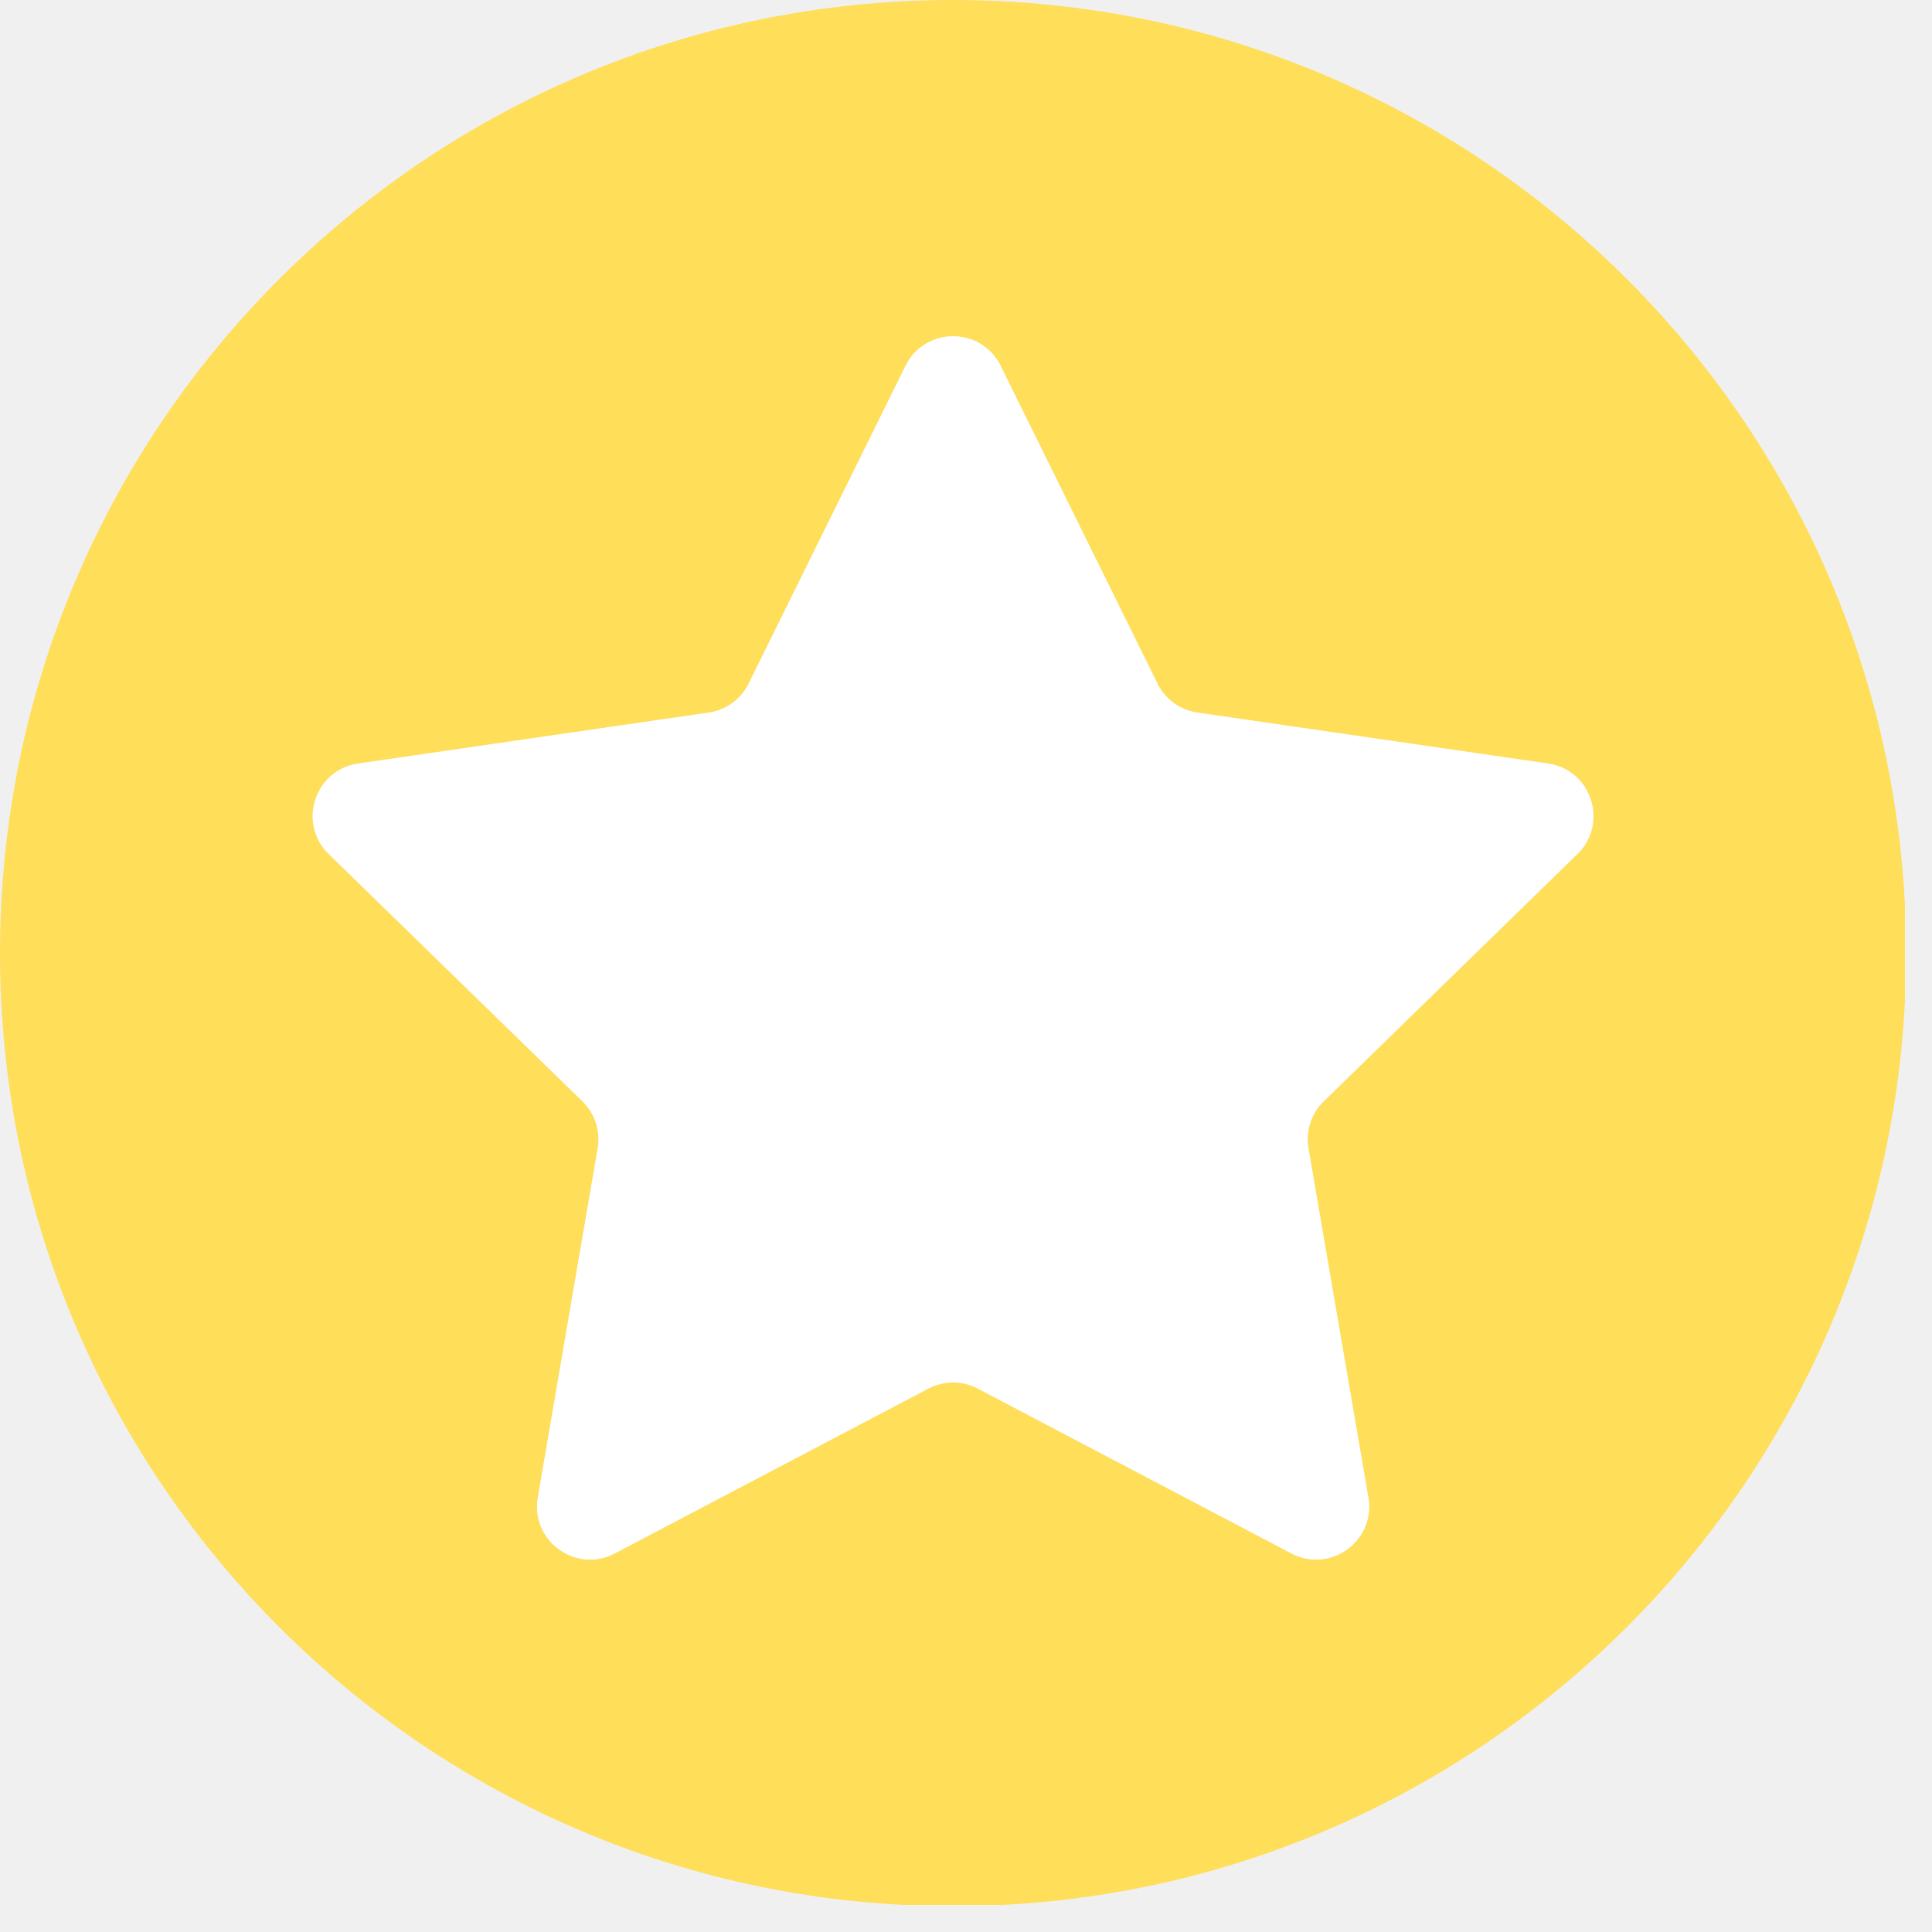
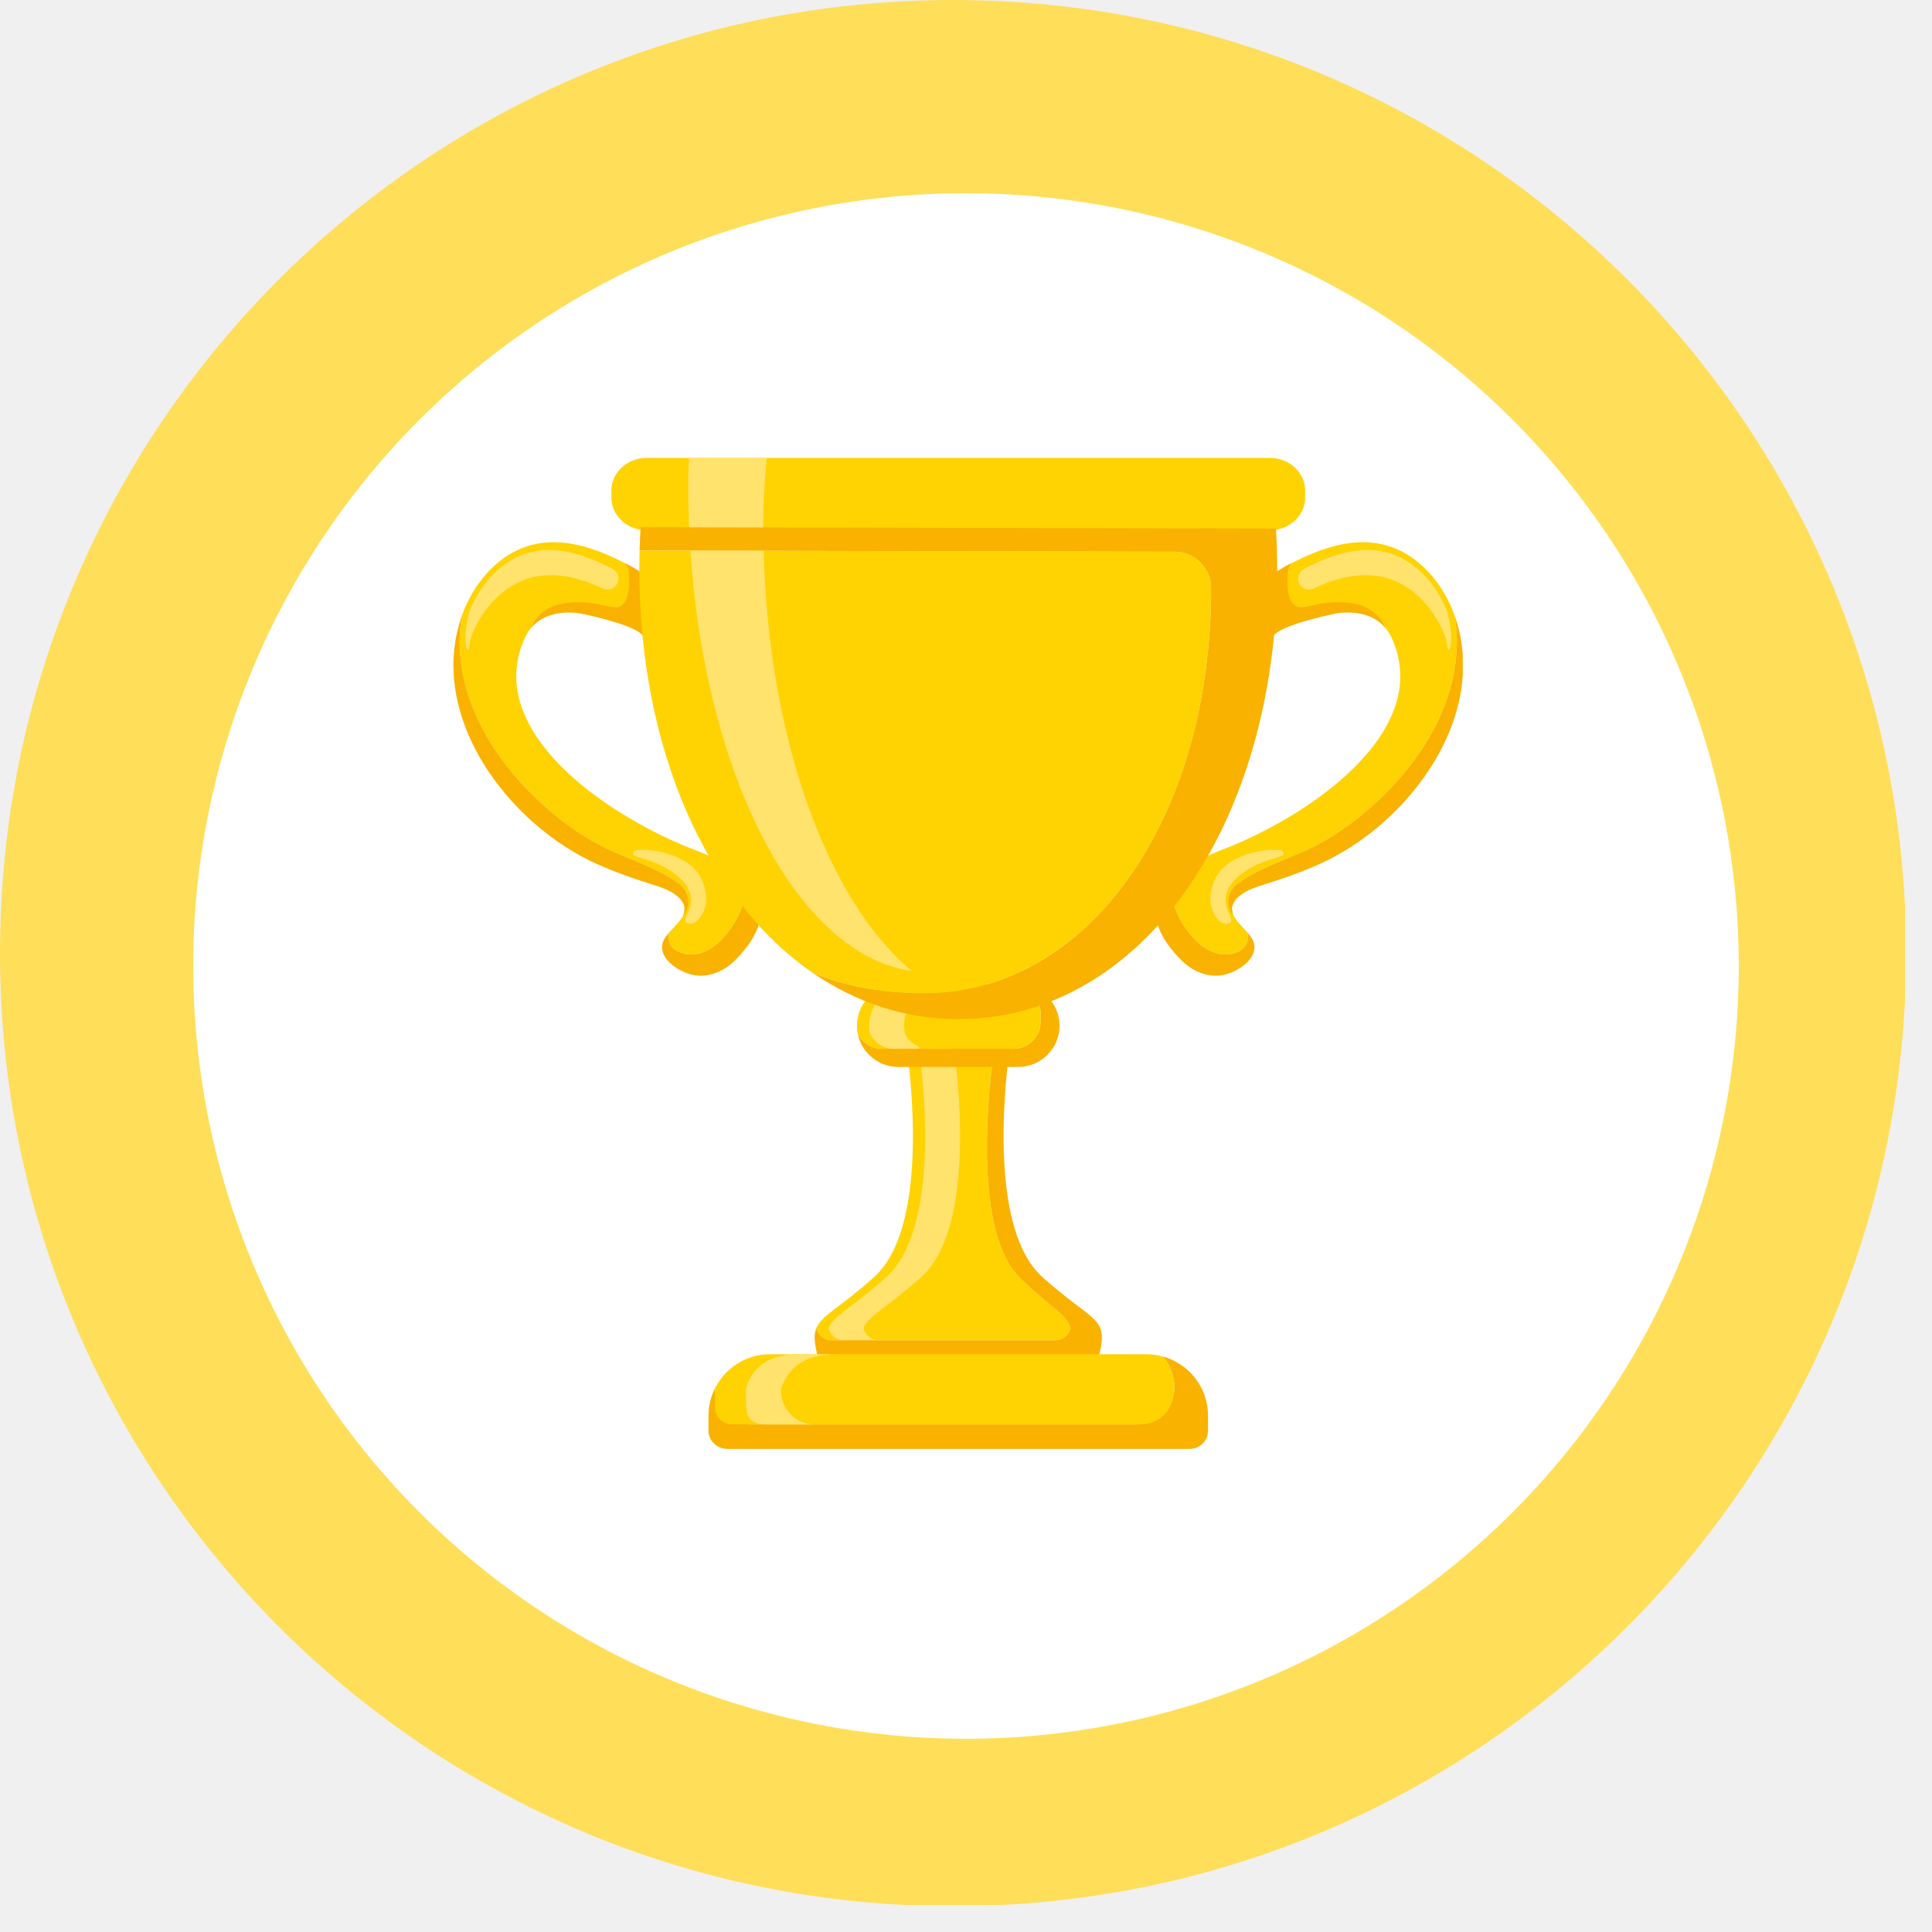
<svg xmlns="http://www.w3.org/2000/svg" width="500" zoomAndPan="magnify" viewBox="0 0 375 375" height="500" preserveAspectRatio="xMidYMid meet" version="1.0">
  <defs>
-     <clipPath id="d727af635d">
+     <clipPath id="5d843128ac">
      <path d="M 0 0 L 369.75 0 L 369.75 369.75 L 0 369.75 Z M 0 0 " clip-rule="nonzero" />
    </clipPath>
+     <clipPath id="2eeab8f657">
+       <path d="M 37.5 37.5 L 337.5 37.5 L 337.5 337.5 L 37.5 337.5 Z M 37.5 37.5 " clip-rule="nonzero" />
+     </clipPath>
+     <clipPath id="74c3a7966f">
+       <path d="M 238 119 L 283.922 119 L 283.922 178 L 238 178 Z M 238 119 " clip-rule="nonzero" />
+     </clipPath>
+     <clipPath id="2e01c5d701">
+       <path d="M 137.074 263.246 L 235 263.246 L 235 281.227 L 137.074 281.227 Z M 137.074 263.246 " clip-rule="nonzero" />
+     </clipPath>
+     <clipPath id="48eed32c01">
+       <path d="M 118 88.273 L 254 88.273 L 254 103 L 118 103 Z M 118 88.273 " clip-rule="nonzero" />
+     </clipPath>
+     <clipPath id="890f99278d">
+       <path d="M 133 88.273 L 149 88.273 L 149 103 L 133 103 Z M 133 88.273 " clip-rule="nonzero" />
+     </clipPath>
  </defs>
-   <g clip-path="url(#d727af635d)">
+   <g clip-path="url(#5d843128ac)">
    <path fill="#ffde59" d="M 184.98 0 C 82.824 0 0 82.824 0 184.992 C 0 287.16 82.824 369.988 184.98 369.988 C 287.141 369.988 369.977 287.164 369.977 184.992 C 369.977 82.82 287.164 0 184.98 0 Z M 306.168 165.762 L 256.926 213.766 C 256.328 214.352 255.809 214.996 255.367 215.703 C 254.926 216.414 254.578 217.164 254.32 217.957 C 254.062 218.75 253.902 219.562 253.844 220.395 C 253.785 221.23 253.824 222.055 253.965 222.879 L 265.594 290.664 C 267.035 299.07 258.211 305.484 250.66 301.512 L 189.781 269.512 C 189.043 269.121 188.27 268.828 187.461 268.629 C 186.648 268.426 185.828 268.328 184.992 268.328 C 184.16 268.328 183.336 268.426 182.527 268.629 C 181.715 268.828 180.941 269.121 180.203 269.512 L 119.328 301.512 C 111.777 305.484 102.953 299.07 104.395 290.664 L 116.02 222.879 C 116.16 222.055 116.203 221.23 116.141 220.395 C 116.082 219.562 115.922 218.75 115.664 217.957 C 115.406 217.164 115.059 216.414 114.617 215.703 C 114.18 214.996 113.66 214.352 113.062 213.766 L 63.812 165.762 C 57.699 159.809 61.07 149.434 69.516 148.207 L 137.57 138.316 C 138.395 138.195 139.195 137.98 139.965 137.664 C 140.738 137.352 141.465 136.949 142.137 136.457 C 142.812 135.969 143.422 135.402 143.957 134.766 C 144.496 134.129 144.949 133.434 145.32 132.688 L 175.762 71.012 C 179.539 63.367 190.445 63.367 194.223 71.012 L 224.66 132.688 C 225.031 133.434 225.484 134.129 226.02 134.766 C 226.559 135.402 227.164 135.969 227.84 136.457 C 228.516 136.949 229.238 137.352 230.012 137.664 C 230.785 137.98 231.582 138.195 232.41 138.316 L 300.461 148.207 C 308.914 149.434 312.285 159.809 306.176 165.762 Z M 306.168 165.762 " fill-opacity="1" fill-rule="nonzero" />
  </g>
  <path fill="#ffffff" d="M 194.223 71.012 L 224.66 132.688 C 225.031 133.434 225.484 134.129 226.02 134.766 C 226.559 135.402 227.164 135.969 227.84 136.457 C 228.516 136.949 229.238 137.352 230.012 137.664 C 230.785 137.98 231.582 138.195 232.41 138.316 L 300.461 148.207 C 308.902 149.438 312.273 159.809 306.168 165.762 L 256.926 213.766 C 256.328 214.352 255.809 214.996 255.367 215.703 C 254.926 216.414 254.578 217.164 254.32 217.957 C 254.062 218.75 253.902 219.562 253.844 220.395 C 253.785 221.23 253.824 222.055 253.965 222.879 L 265.594 290.664 C 267.035 299.07 258.211 305.484 250.66 301.512 L 189.781 269.512 C 189.043 269.121 188.27 268.828 187.461 268.629 C 186.648 268.426 185.828 268.328 184.992 268.328 C 184.16 268.328 183.336 268.426 182.527 268.629 C 181.715 268.828 180.941 269.121 180.203 269.512 L 119.328 301.512 C 111.777 305.484 102.953 299.07 104.395 290.664 L 116.02 222.879 C 116.16 222.055 116.203 221.23 116.141 220.395 C 116.082 219.562 115.922 218.75 115.664 217.957 C 115.406 217.164 115.059 216.414 114.617 215.703 C 114.18 214.996 113.66 214.352 113.062 213.766 L 63.812 165.762 C 57.699 159.809 61.07 149.434 69.516 148.207 L 137.57 138.316 C 138.395 138.195 139.195 137.98 139.965 137.664 C 140.738 137.352 141.465 136.949 142.137 136.457 C 142.812 135.969 143.422 135.402 143.957 134.766 C 144.496 134.129 144.949 133.434 145.32 132.688 L 175.762 71.012 C 179.539 63.363 190.445 63.363 194.223 71.012 Z M 194.223 71.012 " fill-opacity="1" fill-rule="nonzero" />
+   <g clip-path="url(#2eeab8f657)">
+     <path fill="#ffffff" d="M 337.496 187.496 C 337.496 189.953 337.434 192.406 337.316 194.859 C 337.195 197.309 337.016 199.758 336.773 202.199 C 336.531 204.645 336.23 207.078 335.871 209.508 C 335.512 211.934 335.094 214.352 334.613 216.762 C 334.133 219.168 333.598 221.562 333 223.945 C 332.402 226.324 331.75 228.691 331.035 231.039 C 330.324 233.391 329.555 235.719 328.727 238.031 C 327.898 240.34 327.016 242.633 326.078 244.898 C 325.137 247.168 324.145 249.41 323.094 251.629 C 322.043 253.848 320.941 256.043 319.785 258.207 C 318.625 260.371 317.418 262.508 316.156 264.613 C 314.895 266.719 313.582 268.789 312.215 270.832 C 310.852 272.875 309.438 274.879 307.977 276.852 C 306.516 278.824 305.004 280.758 303.449 282.656 C 301.891 284.555 300.289 286.41 298.641 288.23 C 296.988 290.051 295.297 291.828 293.562 293.562 C 291.828 295.297 290.051 296.988 288.23 298.641 C 286.41 300.289 284.555 301.891 282.656 303.449 C 280.758 305.004 278.824 306.516 276.852 307.977 C 274.879 309.438 272.875 310.852 270.832 312.215 C 268.789 313.578 266.719 314.895 264.613 316.156 C 262.508 317.418 260.371 318.625 258.207 319.785 C 256.043 320.941 253.848 322.043 251.629 323.094 C 249.41 324.145 247.168 325.137 244.898 326.078 C 242.633 327.016 240.34 327.898 238.031 328.727 C 235.719 329.555 233.391 330.324 231.039 331.035 C 228.691 331.75 226.324 332.402 223.945 333 C 221.562 333.598 219.168 334.133 216.762 334.613 C 214.352 335.094 211.934 335.512 209.508 335.871 C 207.078 336.23 204.645 336.531 202.199 336.773 C 199.758 337.016 197.309 337.195 194.859 337.316 C 192.406 337.434 189.953 337.496 187.496 337.496 C 185.043 337.496 182.59 337.434 180.137 337.316 C 177.688 337.195 175.238 337.016 172.797 336.773 C 170.352 336.531 167.918 336.23 165.488 335.871 C 163.059 335.512 160.641 335.094 158.234 334.613 C 155.828 334.133 153.434 333.598 151.051 333 C 148.672 332.402 146.305 331.75 143.957 331.035 C 141.605 330.324 139.277 329.555 136.965 328.727 C 134.652 327.898 132.363 327.016 130.098 326.078 C 127.828 325.137 125.586 324.145 123.367 323.094 C 121.145 322.043 118.953 320.941 116.789 319.785 C 114.625 318.625 112.488 317.418 110.383 316.156 C 108.277 314.895 106.203 313.582 104.164 312.215 C 102.121 310.852 100.117 309.438 98.145 307.977 C 96.172 306.516 94.238 305.004 92.34 303.449 C 90.441 301.891 88.586 300.289 86.766 298.641 C 84.945 296.988 83.168 295.297 81.434 293.562 C 79.699 291.828 78.004 290.051 76.355 288.23 C 74.707 286.41 73.105 284.555 71.547 282.656 C 69.992 280.758 68.48 278.824 67.02 276.852 C 65.555 274.879 64.145 272.875 62.777 270.832 C 61.414 268.789 60.102 266.719 58.84 264.613 C 57.578 262.508 56.367 260.371 55.211 258.207 C 54.055 256.043 52.949 253.848 51.902 251.629 C 50.852 249.41 49.855 247.168 48.918 244.898 C 47.977 242.633 47.094 240.34 46.27 238.031 C 45.441 235.719 44.672 233.391 43.957 231.039 C 43.246 228.691 42.59 226.324 41.996 223.945 C 41.398 221.562 40.859 219.168 40.383 216.762 C 39.902 214.352 39.484 211.934 39.125 209.508 C 38.762 207.078 38.465 204.645 38.223 202.199 C 37.98 199.758 37.801 197.309 37.68 194.859 C 37.559 192.406 37.5 189.953 37.5 187.496 C 37.5 185.043 37.559 182.59 37.68 180.137 C 37.801 177.688 37.98 175.238 38.223 172.797 C 38.465 170.352 38.762 167.918 39.125 165.488 C 39.484 163.059 39.902 160.641 40.383 158.234 C 40.859 155.828 41.398 153.434 41.996 151.051 C 42.59 148.672 43.246 146.305 43.957 143.957 C 44.672 141.605 45.441 139.277 46.27 136.965 C 47.094 134.652 47.977 132.363 48.918 130.098 C 49.855 127.828 50.852 125.586 51.902 123.367 C 52.949 121.145 54.055 118.953 55.211 116.789 C 56.367 114.625 57.578 112.488 58.84 110.383 C 60.102 108.277 61.414 106.203 62.777 104.164 C 64.145 102.121 65.555 100.117 67.02 98.145 C 68.48 96.172 69.992 94.238 71.547 92.34 C 73.105 90.441 74.707 88.586 76.355 86.766 C 78.004 84.945 79.699 83.168 81.434 81.434 C 83.168 79.699 84.945 78.004 86.766 76.355 C 88.586 74.707 90.441 73.105 92.34 71.547 C 94.238 69.992 96.172 68.48 98.145 67.02 C 100.117 65.555 102.121 64.145 104.164 62.777 C 106.203 61.414 108.277 60.102 110.383 58.84 C 112.488 57.578 114.625 56.367 116.789 55.211 C 118.953 54.055 121.145 52.949 123.367 51.902 C 125.586 50.852 127.828 49.855 130.098 48.918 C 132.363 47.977 134.652 47.094 136.965 46.27 C 139.277 45.441 141.605 44.672 143.957 43.957 C 146.305 43.246 148.672 42.59 151.051 41.996 C 153.434 41.398 155.828 40.859 158.234 40.383 C 160.641 39.902 163.059 39.484 165.488 39.125 C 167.918 38.762 170.352 38.465 172.797 38.223 C 175.238 37.98 177.688 37.801 180.137 37.68 C 182.59 37.559 185.043 37.5 187.496 37.5 C 189.953 37.5 192.406 37.559 194.859 37.68 C 197.309 37.801 199.758 37.98 202.199 38.223 C 204.645 38.465 207.078 38.762 209.508 39.125 C 211.934 39.484 214.352 39.902 216.762 40.383 C 219.168 40.859 221.562 41.398 223.945 41.996 C 226.324 42.59 228.691 43.246 231.039 43.957 C 233.391 44.672 235.719 45.441 238.031 46.27 C 240.34 47.094 242.633 47.977 244.898 48.918 C 247.168 49.855 249.41 50.852 251.629 51.902 C 253.848 52.949 256.043 54.055 258.207 55.211 C 260.371 56.367 262.508 57.578 264.613 58.84 C 266.719 60.102 268.789 61.414 270.832 62.777 C 272.875 64.145 274.879 65.555 276.852 67.02 C 278.824 68.48 280.758 69.992 282.656 71.547 C 284.555 73.105 286.41 74.707 288.23 76.355 C 290.051 78.004 291.828 79.699 293.562 81.434 C 295.297 83.168 296.988 84.945 298.641 86.766 C 300.289 88.586 301.891 90.441 303.449 92.34 C 305.004 94.238 306.516 96.172 307.977 98.145 C 309.438 100.117 310.852 102.121 312.215 104.164 C 313.578 106.203 314.895 108.277 316.156 110.383 C 317.418 112.488 318.625 114.625 319.785 116.789 C 320.941 118.953 322.043 121.145 323.094 123.367 C 324.145 125.586 325.137 127.828 326.078 130.098 C 327.016 132.363 327.898 134.652 328.727 136.965 C 329.555 139.277 330.324 141.605 331.035 143.957 C 331.75 146.305 332.402 148.672 333 151.051 C 333.598 153.434 334.133 155.828 334.613 158.234 C 335.094 160.641 335.512 163.059 335.871 165.488 C 336.23 167.918 336.531 170.352 336.773 172.797 C 337.016 175.238 337.195 177.688 337.316 180.137 C 337.434 182.59 337.496 185.043 337.496 187.496 Z M 337.496 187.496 " fill-opacity="1" fill-rule="nonzero" />
+   </g>
+   <path fill="#f9b200" d="M 132.559 185.043 C 135.504 185.859 138.5 184.164 140.363 182.035 C 142.41 179.699 143.594 177.555 144.164 175.383 C 144.715 173.258 144.551 171.469 143.941 169.934 C 146.73 172.316 148.512 175.441 147.277 179.473 C 146.613 181.668 145.074 183.984 142.711 186.359 C 140.707 188.367 137.895 189.715 134.961 189.309 C 132.395 188.949 128.492 186.707 128.5 183.805 C 128.504 182.793 129.105 181.883 129.863 181.008 C 129.473 182.945 130.402 184.445 132.559 185.043 " fill-opacity="1" fill-rule="nonzero" />
+   <path fill="#ffd202" d="M 131.723 171.469 C 127.148 168.148 121.512 166.672 116.512 164.082 C 111.938 161.707 107.75 158.484 104.062 154.973 C 96.562 147.82 90.617 138.5 89.43 128.219 C 89.176 126.012 89.145 123.777 89.367 121.566 C 89.434 120.879 89.539 120.188 89.652 119.492 C 91.914 113.129 96.875 107.227 103.656 105.668 C 110.188 104.164 116.914 106.887 122.723 110.086 C 122.734 110.316 124.004 110.695 124.012 110.926 C 124.133 113.66 122.527 118.094 122.648 120.828 C 122.406 120.668 122.152 120.523 121.906 120.398 C 117.09 118.008 106.777 114.945 103.504 120.934 C 103.312 121.281 103.152 121.629 103.008 121.977 C 102.574 122.512 102.191 123.113 101.875 123.801 C 99.691 128.594 99.648 133.559 101.75 138.562 C 107.098 151.297 124.473 160.914 133.898 164.59 L 134.789 164.93 C 137.594 166.016 141.242 167.629 143.941 169.934 C 144.551 171.469 144.715 173.258 144.164 175.383 C 143.594 177.555 142.41 179.699 140.363 182.035 C 138.5 184.164 135.504 185.859 132.559 185.043 C 130.402 184.445 129.473 182.945 129.863 181.008 C 131.168 179.504 132.918 178.094 132.875 176.422 C 133.352 175.742 133.645 174.973 133.438 173.91 C 133.246 172.922 132.559 172.078 131.723 171.469 " fill-opacity="1" fill-rule="nonzero" />
+   <path fill="#f9b200" d="M 88.328 124.797 C 88.574 123.121 88.984 121.445 89.547 119.781 C 89.582 119.684 89.621 119.59 89.652 119.492 C 89.539 120.188 89.434 120.879 89.367 121.566 C 89.145 123.777 89.176 126.012 89.43 128.219 C 90.617 138.5 96.562 147.82 104.062 154.973 C 107.75 158.484 111.938 161.707 116.512 164.082 C 121.512 166.672 127.148 168.148 131.723 171.469 C 132.559 172.078 133.219 172.926 133.438 173.91 C 133.602 174.621 133.965 175.953 132.551 177.781 C 132.777 177.199 132.812 177.137 132.875 176.422 C 132.859 175.898 132.688 175.352 132.25 174.77 C 131.156 173.301 129.094 172.469 127.359 171.918 C 121.383 170.023 116.004 168.195 110.773 165.008 C 97.215 156.742 85.941 140.707 88.328 124.797 " fill-opacity="1" fill-rule="nonzero" />
+   <path fill="#f9b200" d="M 121.191 109.258 C 123.012 110.098 124.23 110.98 124.469 111.141 C 125.473 113.492 126.824 124.465 124.664 123.23 C 124.508 123.035 124.266 122.875 123.832 122.582 C 121.402 120.957 113.469 119.152 112.086 118.988 C 108.52 118.574 105.113 119.402 103.008 121.977 C 103.152 121.629 103.312 121.281 103.504 120.934 C 104.855 118.461 107.516 117.324 110.191 117 C 111.66 116.82 113.145 116.855 114.609 117.008 C 116.148 117.172 117.648 117.719 119.172 117.863 C 119.66 117.906 120.18 117.84 120.59 117.57 C 122.371 116.434 122.215 112.297 121.957 110.504 C 121.887 109.996 121.613 109.578 121.191 109.258 " fill-opacity="1" fill-rule="nonzero" />
+   <path fill="#ffe36c" d="M 91.312 123.961 C 93.336 118.438 97.656 113.363 103.547 112.012 C 108.098 110.965 112.762 112.25 117.039 114.23 C 118.484 114.898 120.109 113.801 120.039 112.215 C 120.008 111.469 119.586 110.785 118.926 110.438 C 114.07 107.887 108.566 105.895 103.219 107.121 C 97.332 108.48 93.008 113.555 90.984 119.074 C 90.934 119.215 90.594 120.855 90.539 121.387 C 90.344 123.332 90.215 123.531 90.434 125.469 C 90.477 125.836 90.871 126.359 90.98 125.988 C 91.133 125.477 91.258 124.098 91.312 123.961 " fill-opacity="1" fill-rule="nonzero" />
+   <path fill="#ffe36c" d="M 123.859 164.977 C 127.359 164.703 133.305 166.133 135.621 169.676 C 137.188 172.066 137.789 175.785 135.797 178.23 C 135.52 178.566 134.723 179.613 133.406 179.199 C 132.633 178.957 133.27 177.602 133.43 177.301 C 135.922 172.402 131 169.113 127.402 167.566 C 126.031 166.977 124.602 166.652 123.211 166.121 C 123.105 166.078 122.996 166.039 122.914 165.953 C 122.836 165.871 122.844 165.75 122.848 165.637 C 122.859 165.102 123.648 164.992 123.859 164.977 " fill-opacity="1" fill-rule="nonzero" />
+   <path fill="#f9b200" d="M 239.438 185.043 C 236.492 185.859 233.5 184.164 231.633 182.035 C 229.586 179.699 228.402 177.555 227.836 175.383 C 227.281 173.258 227.445 171.469 228.059 169.934 C 225.266 172.316 223.492 175.441 224.719 179.473 C 225.383 181.668 226.922 183.984 229.285 186.359 C 231.289 188.367 234.102 189.715 237.035 189.309 C 239.602 188.949 243.508 186.707 243.5 183.805 C 243.492 182.793 242.895 181.883 242.133 181.008 C 242.523 182.945 241.594 184.445 239.438 185.043 " fill-opacity="1" fill-rule="nonzero" />
+   <path fill="#ffd202" d="M 240.273 171.469 C 244.855 168.148 250.484 166.672 255.484 164.082 C 260.062 161.707 264.246 158.484 267.934 154.973 C 275.434 147.82 281.379 138.5 282.566 128.219 C 282.82 126.012 282.852 123.777 282.629 121.566 C 282.562 120.879 282.457 120.188 282.344 119.492 C 280.082 113.129 275.121 107.227 268.34 105.668 C 261.809 104.164 255.086 106.887 249.277 110.086 C 249.262 110.316 247.996 110.695 247.984 110.926 C 247.863 113.66 249.469 118.094 249.348 120.828 C 249.59 120.668 249.844 120.523 250.094 120.398 C 254.906 118.008 265.227 114.945 268.492 120.934 C 268.684 121.281 268.844 121.629 268.988 121.977 C 269.422 122.512 269.812 123.113 270.121 123.801 C 272.309 128.594 272.352 133.559 270.246 138.562 C 264.898 151.297 247.523 160.914 238.102 164.59 L 237.211 164.93 C 234.406 166.016 230.758 167.629 228.059 169.934 C 227.445 171.469 227.281 173.258 227.836 175.383 C 228.402 177.555 229.586 179.699 231.633 182.035 C 233.5 184.164 236.492 185.859 239.438 185.043 C 241.594 184.445 242.523 182.945 242.133 181.008 C 240.828 179.504 239.078 178.094 239.121 176.422 C 238.645 175.742 238.352 174.973 238.559 173.91 C 238.75 172.922 239.438 172.078 240.273 171.469 " fill-opacity="1" fill-rule="nonzero" />
+   <g clip-path="url(#74c3a7966f)">
+     <path fill="#f9b200" d="M 283.668 124.797 C 283.422 123.121 283.02 121.445 282.449 119.781 C 282.414 119.684 282.375 119.59 282.344 119.492 C 282.457 120.188 282.562 120.879 282.629 121.566 C 282.852 123.777 282.82 126.012 282.566 128.219 C 281.379 138.5 275.434 147.82 267.934 154.973 C 264.246 158.484 260.062 161.707 255.484 164.082 C 250.484 166.672 244.855 168.148 240.273 171.469 C 239.438 172.078 238.777 172.926 238.559 173.91 C 238.395 174.621 238.035 175.953 239.445 177.781 C 239.219 177.199 239.191 177.137 239.121 176.422 C 239.137 175.898 239.309 175.352 239.746 174.77 C 240.844 173.301 242.91 172.469 244.637 171.918 C 250.617 170.023 255.996 168.195 261.223 165.008 C 274.781 156.742 286.062 140.707 283.668 124.797 " fill-opacity="1" fill-rule="nonzero" />
+   </g>
+   <path fill="#f9b200" d="M 250.805 109.258 C 248.984 110.098 247.77 110.98 247.531 111.141 C 246.523 113.492 245.172 124.465 247.336 123.23 C 247.488 123.035 247.73 122.875 248.164 122.582 C 250.594 120.957 258.527 119.152 259.914 118.988 C 263.477 118.574 266.883 119.402 268.988 121.977 C 268.844 121.629 268.684 121.281 268.492 120.934 C 267.141 118.461 264.488 117.324 261.805 117 C 260.336 116.82 258.852 116.855 257.391 117.008 C 255.848 117.172 254.348 117.719 252.828 117.863 C 252.336 117.906 251.816 117.84 251.406 117.57 C 249.629 116.434 249.785 112.297 250.039 110.504 C 250.109 109.996 250.383 109.578 250.805 109.258 " fill-opacity="1" fill-rule="nonzero" />
+   <path fill="#ffe36c" d="M 280.684 123.961 C 278.664 118.438 274.34 113.363 268.449 112.012 C 263.898 110.965 259.234 112.25 254.957 114.23 C 253.52 114.898 251.891 113.801 251.957 112.215 C 251.996 111.469 252.41 110.785 253.074 110.438 C 257.934 107.887 263.43 105.895 268.777 107.121 C 274.664 108.48 278.992 113.555 281.016 119.074 C 281.062 119.215 281.406 120.855 281.461 121.387 C 281.652 123.332 281.785 123.531 281.562 125.469 C 281.52 125.836 281.129 126.359 281.02 125.988 C 280.867 125.477 280.738 124.098 280.684 123.961 " fill-opacity="1" fill-rule="nonzero" />
+   <path fill="#ffe36c" d="M 248.137 164.977 C 244.645 164.703 238.695 166.133 236.379 169.676 C 234.809 172.066 234.211 175.785 236.203 178.23 C 236.477 178.566 237.273 179.613 238.598 179.199 C 239.367 178.957 238.727 177.602 238.566 177.301 C 236.074 172.402 240.996 169.113 244.594 167.566 C 245.965 166.977 247.395 166.652 248.785 166.121 C 248.891 166.078 249 166.039 249.082 165.953 C 249.164 165.871 249.152 165.75 249.152 165.637 C 249.137 165.102 248.348 164.992 248.137 164.977 " fill-opacity="1" fill-rule="nonzero" />
+   <g clip-path="url(#2e01c5d701)">
+     <path fill="#f9b200" d="M 230.938 281.227 C 232.895 281.227 234.48 279.637 234.48 277.68 L 234.48 274.766 C 234.48 269.273 230.715 264.633 225.645 263.277 C 227.238 265.051 228.148 267.453 227.906 270.062 C 227.559 273.746 224.285 276.469 220.594 276.469 L 145.242 276.469 C 141.68 276.469 138.77 273.551 138.77 269.98 L 138.77 269.496 C 137.973 271.09 137.516 272.875 137.516 274.766 L 137.516 276.453 C 137.516 276.469 137.516 277.707 137.516 277.719 C 137.523 279.676 139.199 281.227 141.16 281.227 L 230.938 281.227 " fill-opacity="1" fill-rule="nonzero" />
+   </g>
+   <path fill="#ffd202" d="M 161.438 260.141 L 204.828 260.141 C 206.25 260.141 207.441 259.164 207.812 257.855 C 207.199 255.148 204.203 254.125 198.012 248.078 C 189.406 239.68 191.566 215.098 192.52 207.211 C 192.621 206.418 192.699 205.801 192.754 205.379 C 192.82 204.961 192.855 202.859 192.855 202.859 L 175.93 202.859 C 176.918 209.859 180.199 238.402 169.688 247.855 C 162.938 253.938 159.445 255.285 158.438 257.809 C 158.793 259.141 160 260.141 161.438 260.141 " fill-opacity="1" fill-rule="nonzero" />
+   <path fill="#ffe36c" d="M 163.797 260.141 L 170.59 260.141 C 169.152 260.141 167.945 259.141 167.598 257.809 C 168.602 255.285 172.09 253.938 178.84 247.855 C 189.031 238.695 186.262 211.594 185.184 203.562 L 178.387 203.562 C 179.465 211.594 182.238 238.695 172.043 247.855 C 165.297 253.938 161.809 255.285 160.801 257.809 C 161.152 259.141 162.359 260.141 163.797 260.141 " fill-opacity="1" fill-rule="nonzero" />
+   <path fill="#f9b200" d="M 202.305 247.855 C 192.281 238.824 194.797 212.418 195.91 203.949 C 196.027 203.094 196.117 202.434 196.18 201.98 C 196.258 201.531 196.297 201.297 196.297 201.297 L 175.695 201.297 C 175.695 201.297 175.793 201.855 175.93 202.859 L 192.855 202.859 C 192.855 202.859 192.82 204.961 192.754 205.379 C 192.699 205.801 192.621 206.418 192.52 207.211 C 191.566 215.098 189.406 239.68 198.012 248.078 C 204.203 254.125 207.199 255.148 207.812 257.855 C 207.441 259.164 206.25 260.141 204.828 260.141 L 161.438 260.141 C 160 260.141 158.793 259.141 158.438 257.809 C 158.195 258.43 158.09 259.125 158.133 259.98 C 158.148 260.191 158.156 260.402 158.184 260.641 C 158.262 261.301 158.414 262.055 158.621 262.926 L 213.375 262.926 C 215.164 255.484 212.305 256.848 202.305 247.855 " fill-opacity="1" fill-rule="nonzero" />
+   <path fill="#f9b200" d="M 197.68 191.102 L 174.316 191.102 C 173.609 191.102 172.93 191.203 172.277 191.379 L 196.781 191.379 C 199.637 191.379 201.969 193.715 201.969 196.57 L 201.969 198.367 C 201.969 201.223 199.637 203.562 196.781 203.562 L 171.133 203.562 C 169.094 203.562 167.328 202.355 166.484 200.629 C 167.203 204.293 170.449 207.086 174.316 207.086 L 197.68 207.086 C 202.07 207.086 205.664 203.488 205.664 199.094 C 205.664 194.695 202.07 191.102 197.68 191.102 " fill-opacity="1" fill-rule="nonzero" />
+   <path fill="#ffd202" d="M 171.133 203.562 L 196.781 203.562 C 199.637 203.562 201.969 201.223 201.969 198.367 L 201.969 196.57 C 201.969 193.715 199.637 191.379 196.781 191.379 L 172.277 191.379 C 168.867 192.285 166.332 195.406 166.332 199.094 C 166.332 199.617 166.391 200.129 166.484 200.629 C 167.328 202.355 169.094 203.562 171.133 203.562 " fill-opacity="1" fill-rule="nonzero" />
+   <path fill="#ffe36c" d="M 175.637 200.629 C 175.543 200.129 175.484 199.617 175.484 199.094 C 175.484 195.406 178.02 192.285 181.43 191.379 L 174.637 191.379 C 171.23 192.285 168.695 195.406 168.695 199.094 C 168.695 199.617 168.746 200.129 168.844 200.629 C 169.691 202.355 171.449 203.562 173.492 203.562 L 178.387 203.562 C 178.371 203.422 178.352 203.297 178.336 203.16 C 177.156 202.672 176.199 201.77 175.637 200.629 " fill-opacity="1" fill-rule="nonzero" />
+   <path fill="#ffd202" d="M 142.078 276.469 L 221.391 276.469 C 224.02 276.469 226.48 274.91 227.367 272.438 C 228.629 268.941 227.715 265.578 225.645 263.277 C 224.664 263.016 223.648 262.863 222.594 262.863 L 149.402 262.863 C 144.754 262.863 140.719 265.578 138.77 269.496 L 138.77 273.148 C 138.77 274.977 140.258 276.469 142.078 276.469 " fill-opacity="1" fill-rule="nonzero" />
+   <path fill="#ffe36c" d="M 151.602 269.98 L 151.602 269.496 C 153.395 264.379 157.59 262.863 162.238 262.863 L 155.445 262.863 C 150.797 262.863 146.426 264.027 144.805 269.496 L 144.766 271.355 C 144.766 274.922 145.266 276.469 148.832 276.469 L 158.078 276.469 C 154.52 276.469 151.602 273.547 151.602 269.98 " fill-opacity="1" fill-rule="nonzero" />
+   <g clip-path="url(#48eed32c01)">
+     <path fill="#ffd202" d="M 246.461 88.875 L 125.543 88.875 C 121.762 88.875 118.668 91.723 118.668 95.203 L 118.668 96.602 C 118.668 97.148 118.758 97.684 118.898 98.191 C 119.668 100.91 122.355 102.934 125.543 102.934 L 246.461 102.934 C 250.234 102.934 253.328 100.086 253.328 96.602 L 253.328 95.203 C 253.328 91.723 250.234 88.875 246.461 88.875 " fill-opacity="1" fill-rule="nonzero" />
+   </g>
+   <path fill="#f9b200" d="M 247.902 110.441 C 247.902 160.07 221.512 197.809 186 197.809 C 175.645 197.809 166.062 194.559 157.684 188.781 C 163.902 191.359 171.09 192.77 179.371 192.77 C 211.32 192.77 235.07 158.812 235.07 114.164 C 235.07 110.273 231.891 107.094 228.016 107.094 L 148.227 106.906 L 134.004 106.867 L 124.141 106.844 C 124.191 105.332 124.254 103.812 124.34 102.316 L 133.75 102.34 L 148.152 102.363 L 247.668 102.598 C 247.824 105.176 247.902 107.789 247.902 110.441 " fill-opacity="1" fill-rule="nonzero" />
+   <path fill="#ffd202" d="M 235.07 114.16 C 235.07 110.277 231.898 107.094 228.02 107.082 L 124.148 106.855 C 124.117 108.043 124.094 109.238 124.094 110.438 C 124.094 145.582 137.34 174.746 157.684 188.785 C 163.906 191.359 171.094 192.766 179.367 192.766 C 211.32 192.766 235.07 158.809 235.07 114.16 " fill-opacity="1" fill-rule="nonzero" />
+   <g clip-path="url(#890f99278d)">
+     <path fill="#ffe36c" d="M 148.812 88.871 C 148.387 93.953 148.152 96.715 148.152 102.047 L 148.152 102.363 L 133.75 102.34 C 133.641 99.625 133.578 96.875 133.578 94.098 C 133.578 91.508 133.641 91.414 133.734 88.871 L 148.812 88.871 " fill-opacity="1" fill-rule="nonzero" />
+   </g>
+   <path fill="#ffe36c" d="M 176.992 188.473 C 154.836 185.363 136.938 150.941 134.004 106.867 L 148.227 106.906 C 149.156 143.801 160.773 175.027 176.992 188.473 " fill-opacity="1" fill-rule="nonzero" />
</svg>
